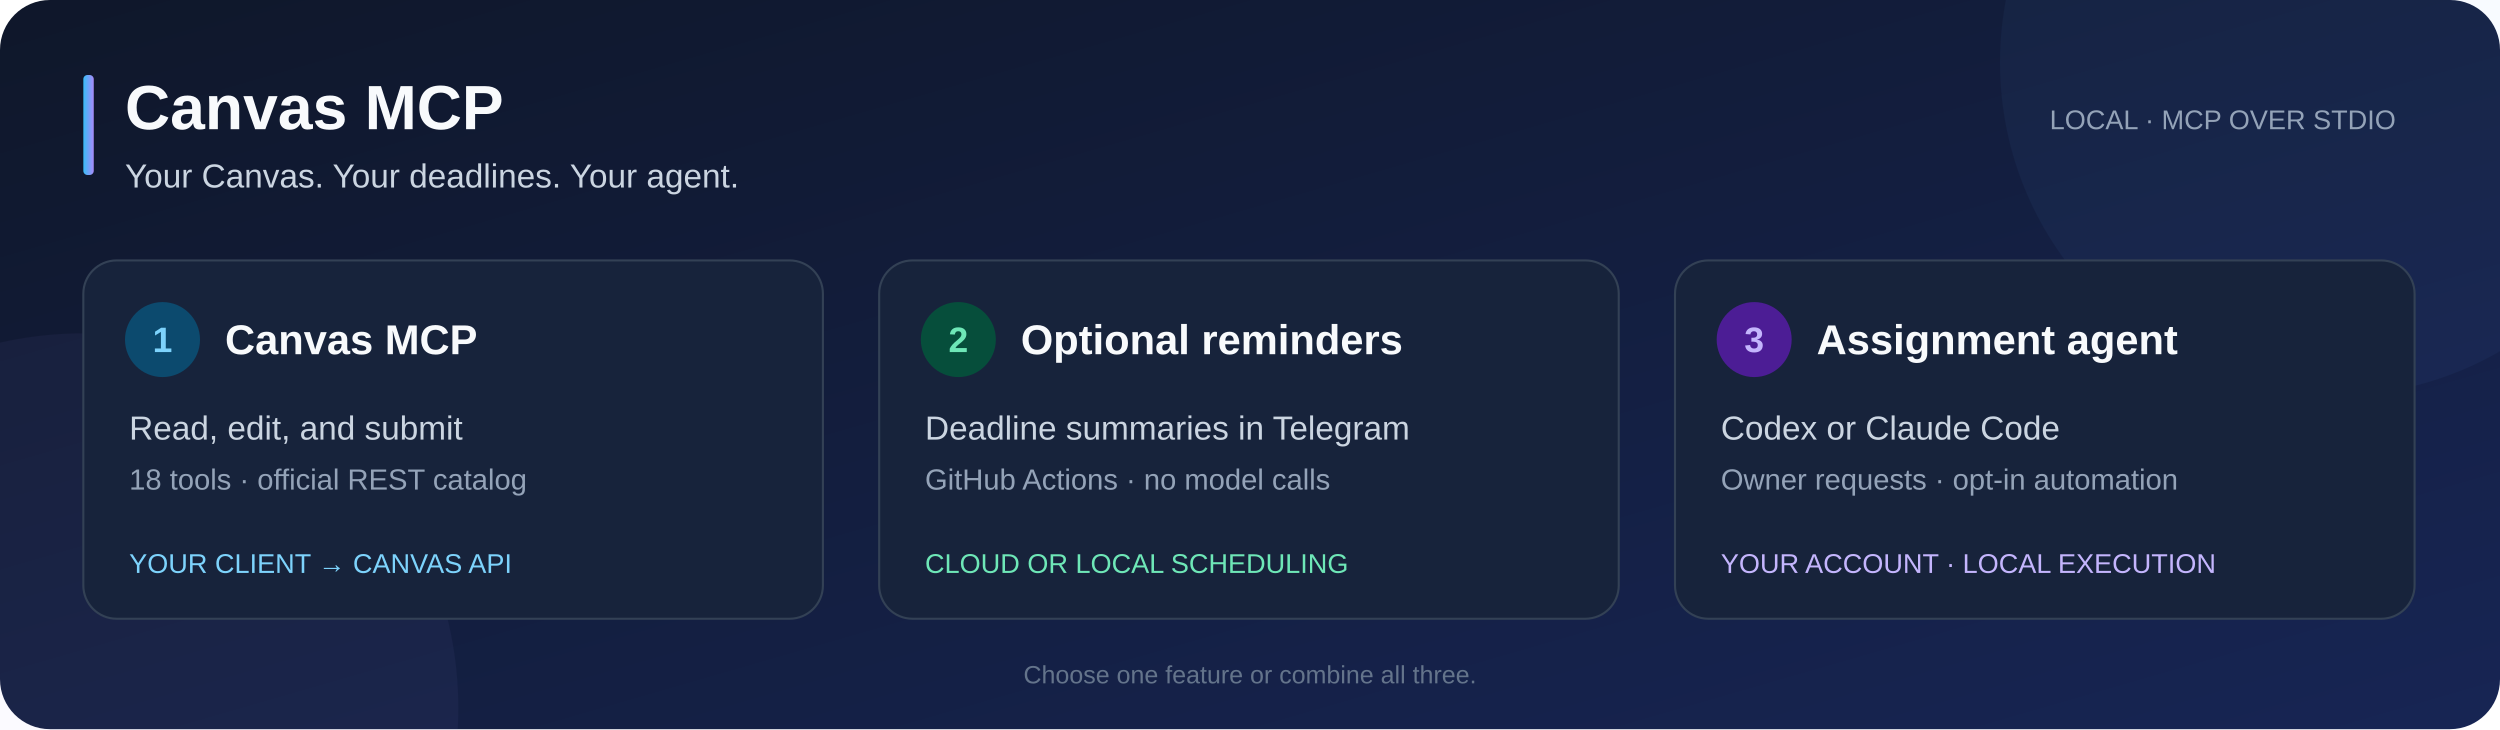
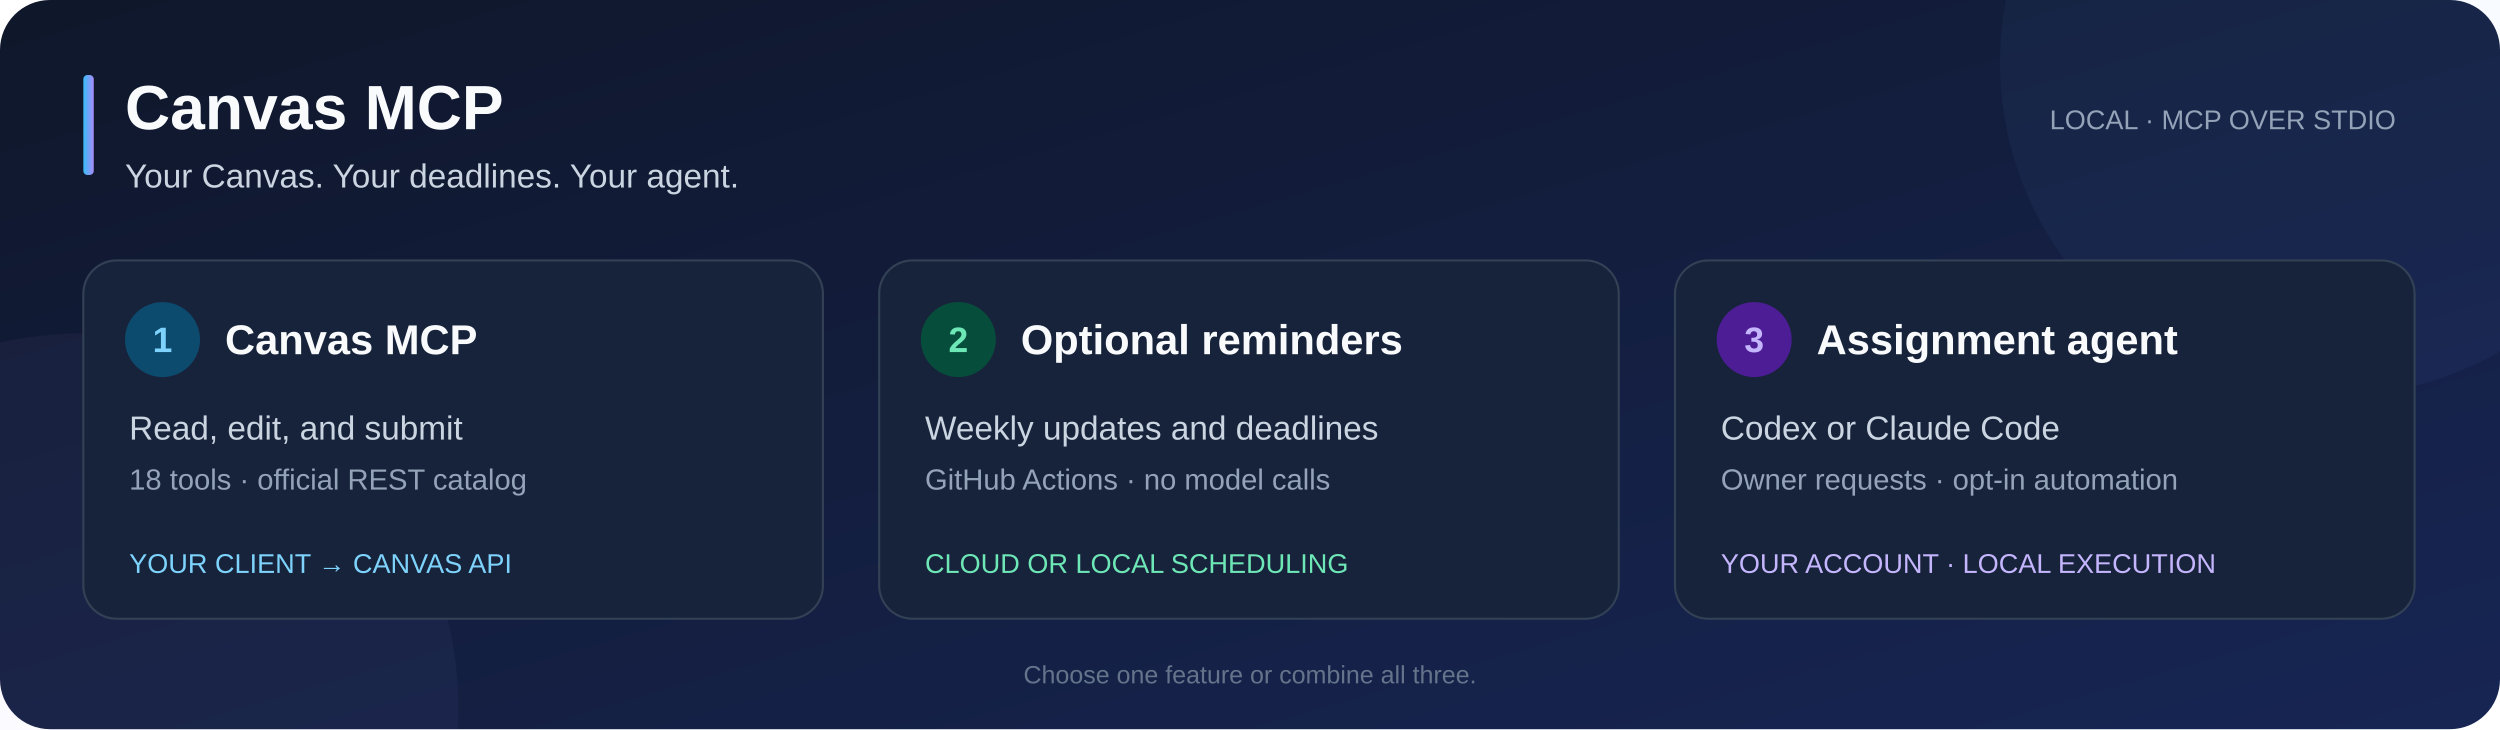
<svg xmlns="http://www.w3.org/2000/svg" width="1200" height="350" viewBox="0 0 1200 350" role="img" aria-labelledby="title desc">
  <defs>
    <linearGradient id="bg" x2="1" y2="1">
      <stop stop-color="#0f172a" />
      <stop offset="1" stop-color="#172554" />
    </linearGradient>
    <linearGradient id="accent">
      <stop stop-color="#38bdf8" />
      <stop offset="1" stop-color="#a78bfa" />
    </linearGradient>
  </defs>
  <rect width="1200" height="350" rx="24" fill="url(#bg)" />
  <circle cx="1120" cy="30" r="160" fill="#60a5fa" opacity=".05" />
  <circle cx="40" cy="340" r="180" fill="#a78bfa" opacity=".05" />
  <rect x="40" y="36" width="5" height="48" rx="2" fill="url(#accent)" />
  <g font-family="-apple-system,BlinkMacSystemFont,Segoe UI,Arial,sans-serif">
    <text x="60" y="62" fill="#f8fafc" font-size="30" font-weight="700">Canvas MCP</text>
    <text x="60" y="90" fill="#cbd5e1" font-size="16">Your Canvas. Your deadlines. Your agent.</text>
    <text x="1150" y="62" text-anchor="end" fill="#94a3b8" font-size="13">LOCAL · MCP OVER STDIO</text>
    <rect x="40" y="125" width="355" height="172" rx="16" fill="#17233b" stroke="#334155" />
    <rect x="422" y="125" width="355" height="172" rx="16" fill="#17233b" stroke="#334155" />
    <rect x="804" y="125" width="355" height="172" rx="16" fill="#17233b" stroke="#334155" />
    <circle cx="78" cy="163" r="18" fill="#0c4a6e" />
    <text x="78" y="169" text-anchor="middle" fill="#7dd3fc" font-size="17" font-weight="700">1</text>
    <text x="108" y="170" fill="#f8fafc" font-size="20" font-weight="600">Canvas MCP</text>
    <text x="62" y="211" fill="#cbd5e1" font-size="16">Read, edit, and submit</text>
    <text x="62" y="235" fill="#94a3b8" font-size="14">18 tools · official REST catalog</text>
    <text x="62" y="275" fill="#7dd3fc" font-size="13">YOUR CLIENT → CANVAS API</text>
    <circle cx="460" cy="163" r="18" fill="#064e3b" />
    <text x="460" y="169" text-anchor="middle" fill="#6ee7b7" font-size="17" font-weight="700">2</text>
    <text x="490" y="170" fill="#f8fafc" font-size="20" font-weight="600">Optional reminders</text>
-     <text x="444" y="211" fill="#cbd5e1" font-size="16">Deadline summaries in Telegram</text>
+     <text x="444" y="211" fill="#cbd5e1" font-size="16">Weekly updates and deadlines</text>
    <text x="444" y="235" fill="#94a3b8" font-size="14">GitHub Actions · no model calls</text>
    <text x="444" y="275" fill="#6ee7b7" font-size="13">CLOUD OR LOCAL SCHEDULING</text>
    <circle cx="842" cy="163" r="18" fill="#4c1d95" />
    <text x="842" y="169" text-anchor="middle" fill="#c4b5fd" font-size="17" font-weight="700">3</text>
    <text x="872" y="170" fill="#f8fafc" font-size="20" font-weight="600">Assignment agent</text>
    <text x="826" y="211" fill="#cbd5e1" font-size="16">Codex or Claude Code</text>
    <text x="826" y="235" fill="#94a3b8" font-size="14">Owner requests · opt-in automation</text>
    <text x="826" y="275" fill="#c4b5fd" font-size="13">YOUR ACCOUNT · LOCAL EXECUTION</text>
    <text x="600" y="328" text-anchor="middle" fill="#64748b" font-size="12">Choose one feature or combine all three.</text>
  </g>
</svg>
